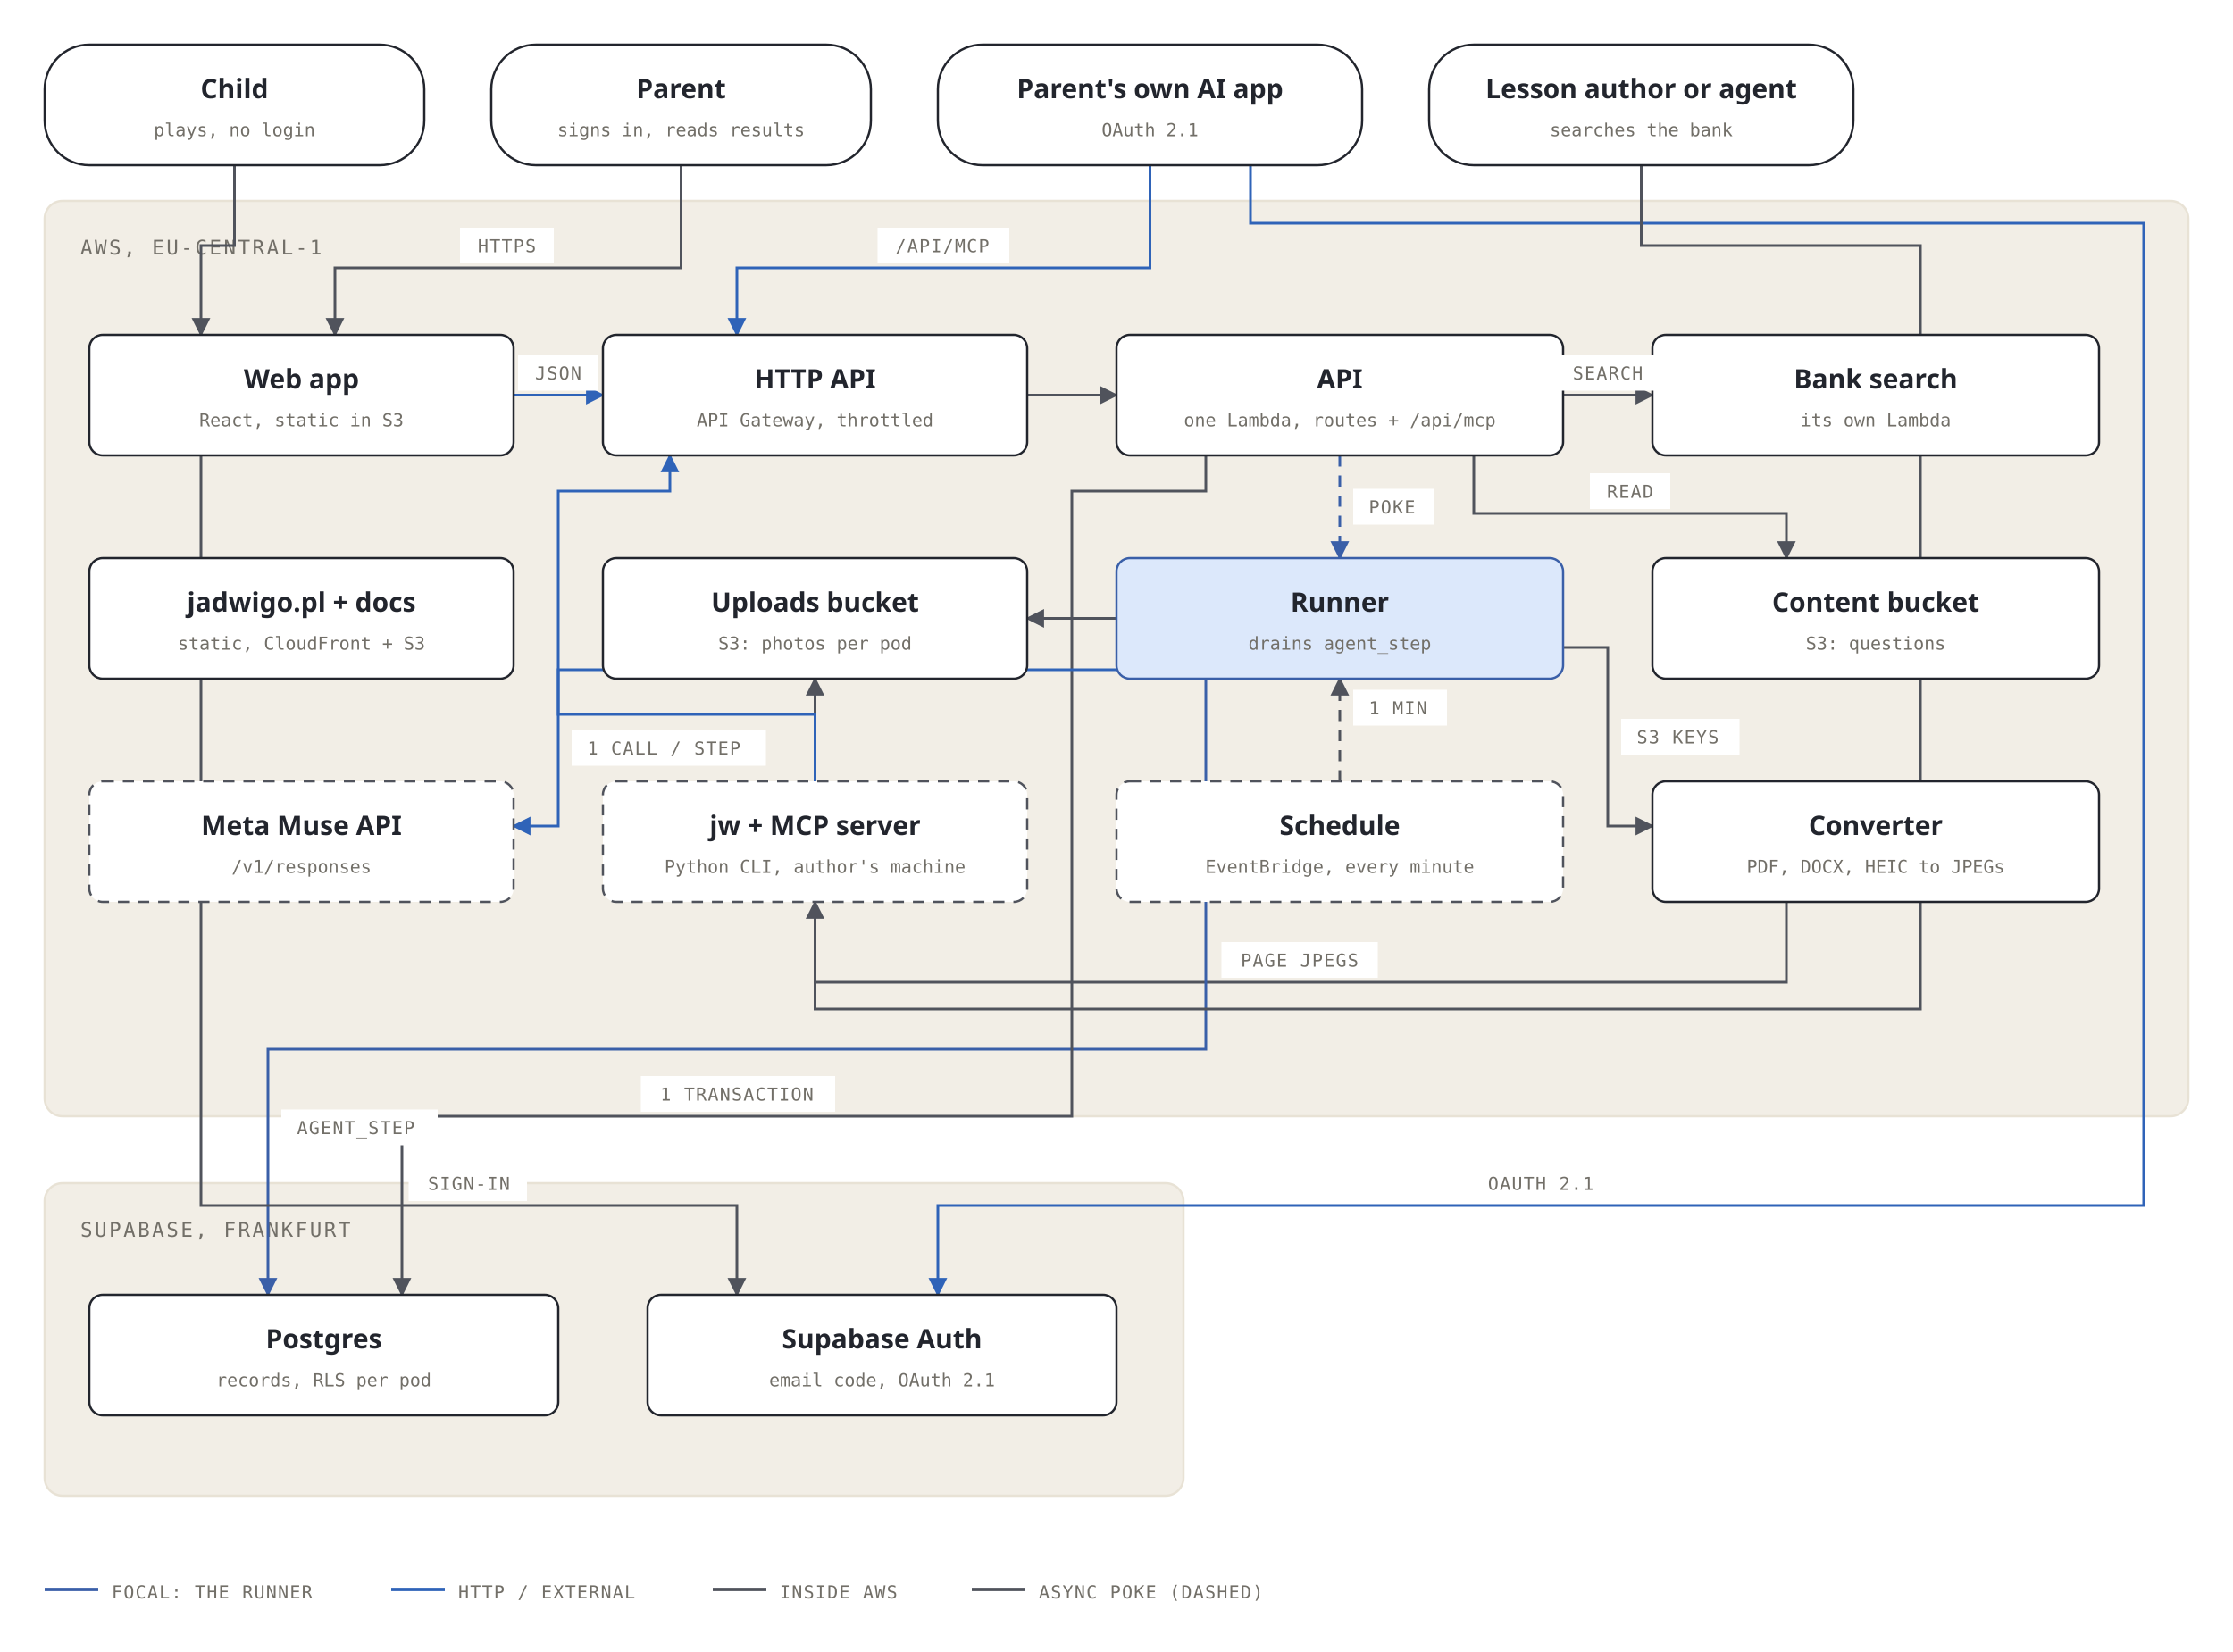
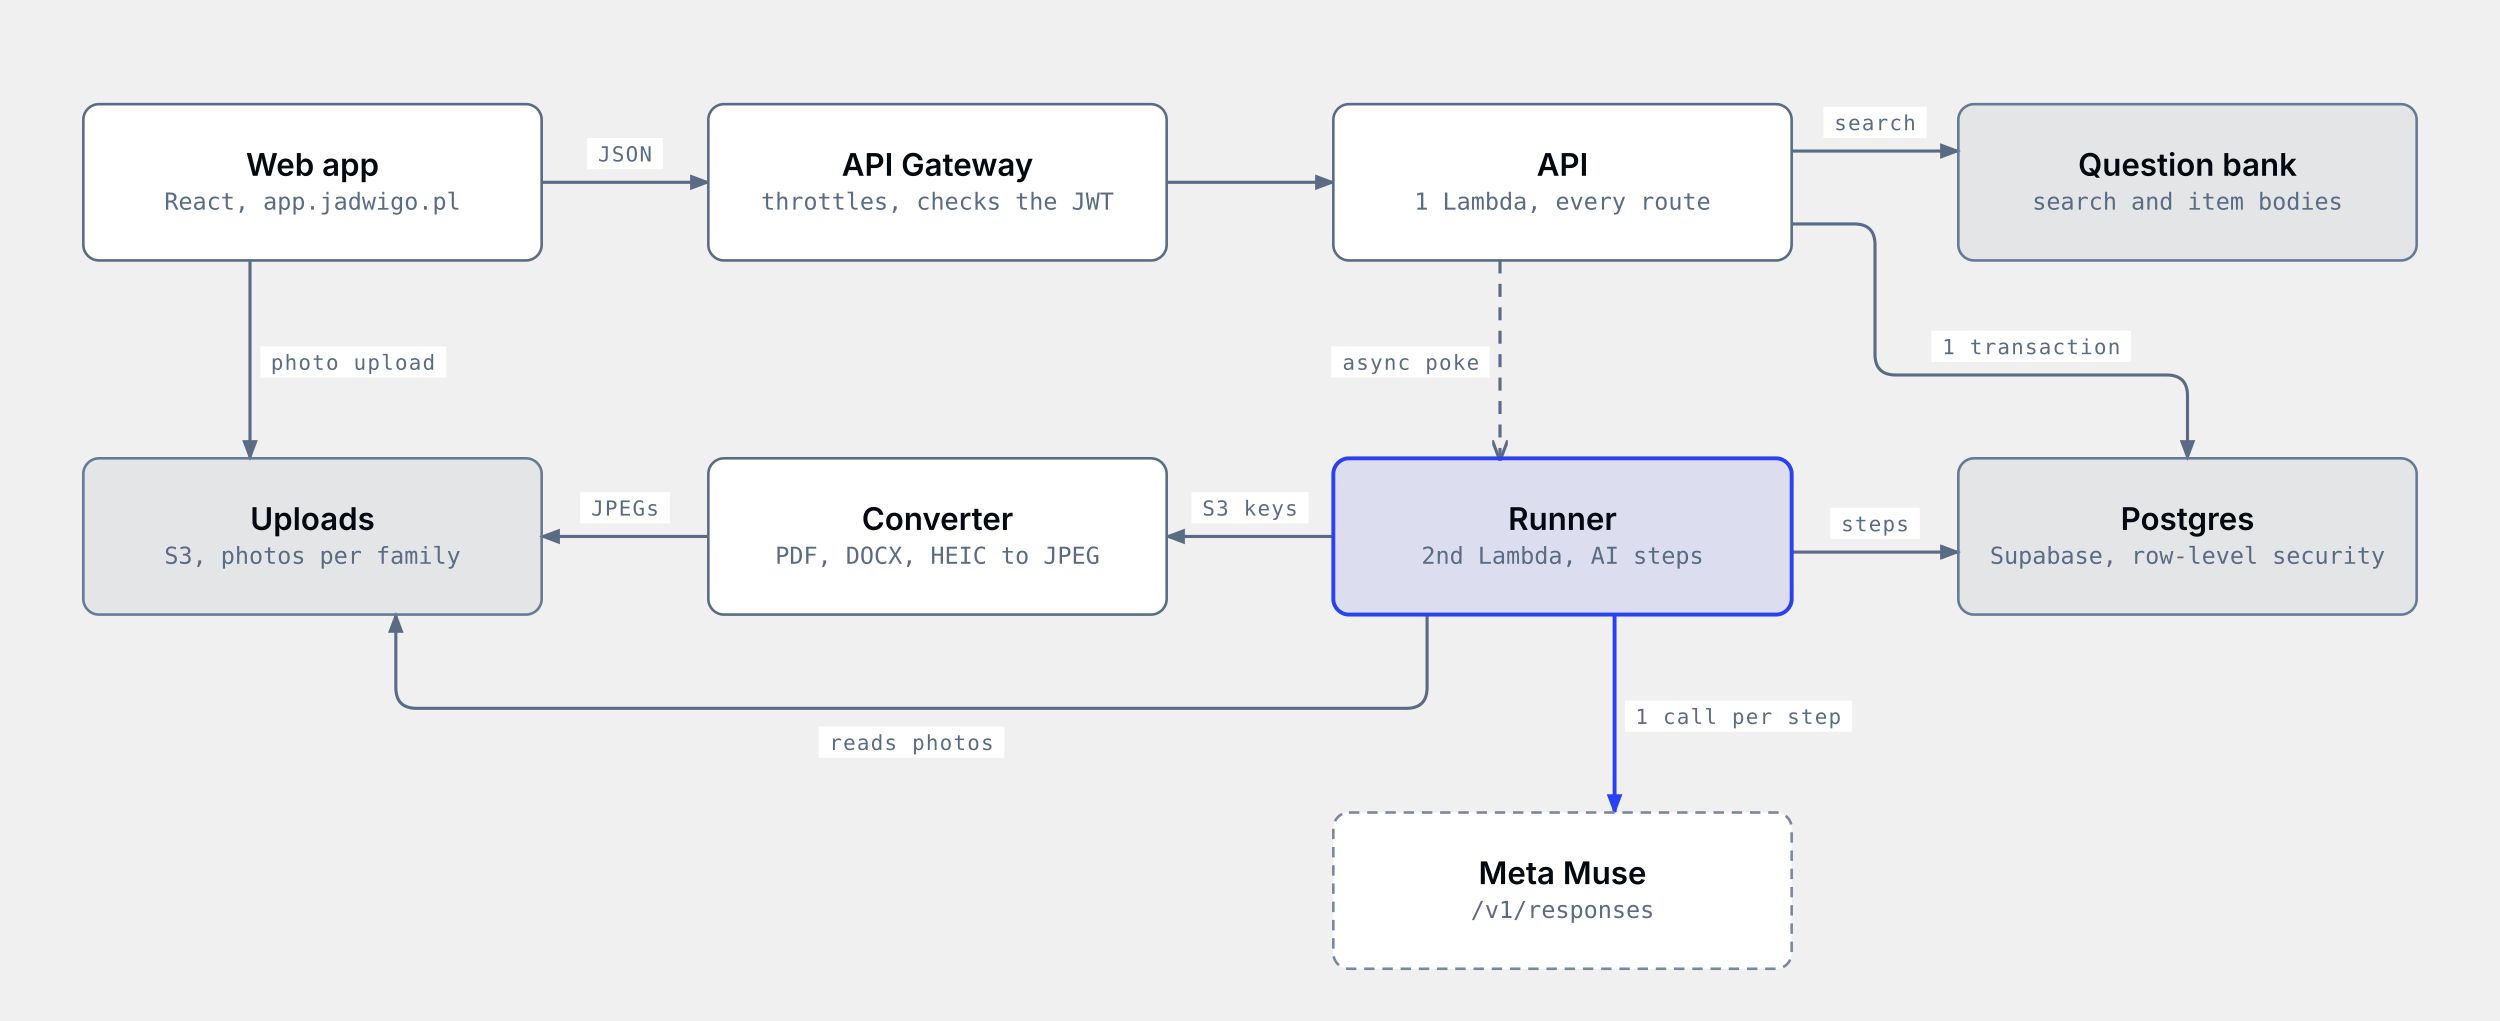
- <svg xmlns="http://www.w3.org/2000/svg" viewBox="0 0 1000 740" role="img" aria-labelledby="containers-light-title containers-light-desc">
+ <svg xmlns="http://www.w3.org/2000/svg" viewBox="0 0 960 392" role="img" aria-labelledby="containers-light-title containers-light-desc">
  <defs>
-     <marker id="a-m-light" viewBox="0 0 10 10" refX="9" refY="5" markerWidth="7" markerHeight="7" orient="auto-start-reverse">
-       <path d="M0,0 L10,5 L0,10 z" fill="#50535c" />
+     <marker id="containers-light-default" markerWidth="8" markerHeight="6" refX="7" refY="3" orient="auto" markerUnits="userSpaceOnUse">
+       <polygon points="0 0, 8 3, 0 6" fill="#5a6b85" />
    </marker>
-     <marker id="a-a-light" viewBox="0 0 10 10" refX="9" refY="5" markerWidth="7" markerHeight="7" orient="auto-start-reverse">
-       <path d="M0,0 L10,5 L0,10 z" fill="#3a5fa8" />
+     <marker id="containers-light-accent" markerWidth="8" markerHeight="6" refX="7" refY="3" orient="auto" markerUnits="userSpaceOnUse">
+       <polygon points="0 0, 8 3, 0 6" fill="#2941f3" />
    </marker>
-     <marker id="a-l-light" viewBox="0 0 10 10" refX="9" refY="5" markerWidth="7" markerHeight="7" orient="auto-start-reverse">
-       <path d="M0,0 L10,5 L0,10 z" fill="#2f63b8" />
+     <marker id="containers-light-link" markerWidth="8" markerHeight="6" refX="7" refY="3" orient="auto" markerUnits="userSpaceOnUse">
+       <polygon points="0 0, 8 3, 0 6" fill="#0f7f76" />
+     </marker>
+     <marker id="containers-light-open" markerWidth="8" markerHeight="6" refX="7" refY="3" orient="auto" markerUnits="userSpaceOnUse">
+       <polyline points="0 0, 8 3, 0 6" fill="none" stroke="#5a6b85" stroke-width="1.2" />
    </marker>
  </defs>
-   <rect x="0" y="0" width="1000" height="740" fill="#ffffff" />
-   <rect x="20" y="90" width="960" height="410" rx="8" fill="#f2eee6" stroke="#e8e2d5" stroke-width="1" />
-   <text x="36" y="114" font-family="ui-monospace, monospace" font-size="9" letter-spacing="1" fill="#726f68">AWS, EU-CENTRAL-1</text>
-   <rect x="20" y="530" width="510" height="140" rx="8" fill="#f2eee6" stroke="#e8e2d5" stroke-width="1" />
-   <text x="36" y="554" font-family="ui-monospace, monospace" font-size="9" letter-spacing="1" fill="#726f68">SUPABASE, FRANKFURT</text>
-   <polyline points="105,74 105,110 90,110 90,150" fill="none" stroke="#50535c" stroke-width="1.2" marker-end="url(#a-m-light)" />
-   <polyline points="305,74 305,120 150,120 150,150" fill="none" stroke="#50535c" stroke-width="1.2" marker-end="url(#a-m-light)" />
-   <polyline points="230,177 270,177" fill="none" stroke="#2f63b8" stroke-width="1.2" marker-end="url(#a-l-light)" />
-   <polyline points="460,177 500,177" fill="none" stroke="#50535c" stroke-width="1.2" marker-end="url(#a-m-light)" />
-   <polyline points="515,74 515,120 330,120 330,150" fill="none" stroke="#2f63b8" stroke-width="1.2" marker-end="url(#a-l-light)" />
-   <polyline points="700,177 740,177" fill="none" stroke="#50535c" stroke-width="1.2" marker-end="url(#a-m-light)" />
-   <polyline points="660,204 660,230 800,230 800,250" fill="none" stroke="#50535c" stroke-width="1.2" marker-end="url(#a-m-light)" />
-   <polyline points="600,204 600,250" fill="none" stroke="#3a5fa8" stroke-width="1.2" stroke-dasharray="5,4" marker-end="url(#a-a-light)" />
-   <polyline points="600,350 600,330 600,330 600,304" fill="none" stroke="#50535c" stroke-width="1.2" stroke-dasharray="5,4" marker-end="url(#a-m-light)" />
-   <polyline points="700,290 720,290 720,370 740,370" fill="none" stroke="#50535c" stroke-width="1.2" marker-end="url(#a-m-light)" />
-   <polyline points="800,404 800,440 365,440 365,304" fill="none" stroke="#50535c" stroke-width="1.2" marker-end="url(#a-m-light)" />
-   <polyline points="500,277 460,277" fill="none" stroke="#50535c" stroke-width="1.2" marker-end="url(#a-m-light)" />
-   <polyline points="540,304 540,470 120,470 120,540 120,580" fill="none" stroke="#3a5fa8" stroke-width="1.2" marker-end="url(#a-a-light)" />
-   <polyline points="540,204 540,220 480,220 480,500 180,500 180,540 180,580" fill="none" stroke="#50535c" stroke-width="1.2" marker-end="url(#a-m-light)" />
-   <polyline points="90,204 90,540 330,540 330,580" fill="none" stroke="#50535c" stroke-width="1.2" marker-end="url(#a-m-light)" />
-   <polyline points="560,74 560,100 960,100 960,540 420,540 420,580" fill="none" stroke="#2f63b8" stroke-width="1.2" marker-end="url(#a-l-light)" />
-   <polyline points="365,350 365,320 250,320 250,220 300,220 300,204" fill="none" stroke="#2f63b8" stroke-width="1.2" marker-end="url(#a-l-light)" />
-   <polyline points="735,74 735,110 860,110 860,452 365,452 365,404" fill="none" stroke="#50535c" stroke-width="1.2" marker-end="url(#a-m-light)" />
-   <polyline points="500,300 250,300 250,370 230,370" fill="none" stroke="#2f63b8" stroke-width="1.2" marker-end="url(#a-l-light)" />
-   <rect x="20" y="20" width="170" height="54" rx="20" fill="#ffffff" stroke="#22252d" stroke-width="1" />
-   <text x="105" y="44" text-anchor="middle" font-family="'Andika', system-ui, sans-serif" font-size="12" font-weight="700" fill="#22252d">Child</text>
-   <text x="105" y="61" text-anchor="middle" font-family="ui-monospace, monospace" font-size="8" fill="#726f68">plays, no login</text>
-   <rect x="220" y="20" width="170" height="54" rx="20" fill="#ffffff" stroke="#22252d" stroke-width="1" />
-   <text x="305" y="44" text-anchor="middle" font-family="'Andika', system-ui, sans-serif" font-size="12" font-weight="700" fill="#22252d">Parent</text>
-   <text x="305" y="61" text-anchor="middle" font-family="ui-monospace, monospace" font-size="8" fill="#726f68">signs in, reads results</text>
-   <rect x="420" y="20" width="190" height="54" rx="20" fill="#ffffff" stroke="#22252d" stroke-width="1" />
-   <text x="515" y="44" text-anchor="middle" font-family="'Andika', system-ui, sans-serif" font-size="12" font-weight="700" fill="#22252d">Parent's own AI app</text>
-   <text x="515" y="61" text-anchor="middle" font-family="ui-monospace, monospace" font-size="8" fill="#726f68">OAuth 2.1</text>
-   <rect x="640" y="20" width="190" height="54" rx="20" fill="#ffffff" stroke="#22252d" stroke-width="1" />
-   <text x="735" y="44" text-anchor="middle" font-family="'Andika', system-ui, sans-serif" font-size="12" font-weight="700" fill="#22252d">Lesson author or agent</text>
-   <text x="735" y="61" text-anchor="middle" font-family="ui-monospace, monospace" font-size="8" fill="#726f68">searches the bank</text>
-   <rect x="40" y="150" width="190" height="54" rx="6" fill="#ffffff" stroke="#22252d" stroke-width="1" />
-   <text x="135" y="174" text-anchor="middle" font-family="'Andika', system-ui, sans-serif" font-size="12" font-weight="700" fill="#22252d">Web app</text>
-   <text x="135" y="191" text-anchor="middle" font-family="ui-monospace, monospace" font-size="8" fill="#726f68">React, static in S3</text>
-   <rect x="270" y="150" width="190" height="54" rx="6" fill="#ffffff" stroke="#22252d" stroke-width="1" />
-   <text x="365" y="174" text-anchor="middle" font-family="'Andika', system-ui, sans-serif" font-size="12" font-weight="700" fill="#22252d">HTTP API</text>
-   <text x="365" y="191" text-anchor="middle" font-family="ui-monospace, monospace" font-size="8" fill="#726f68">API Gateway, throttled</text>
-   <rect x="500" y="150" width="200" height="54" rx="6" fill="#ffffff" stroke="#22252d" stroke-width="1" />
-   <text x="600" y="174" text-anchor="middle" font-family="'Andika', system-ui, sans-serif" font-size="12" font-weight="700" fill="#22252d">API</text>
-   <text x="600" y="191" text-anchor="middle" font-family="ui-monospace, monospace" font-size="8" fill="#726f68">one Lambda, routes + /api/mcp</text>
-   <rect x="740" y="150" width="200" height="54" rx="6" fill="#ffffff" stroke="#22252d" stroke-width="1" />
-   <text x="840" y="174" text-anchor="middle" font-family="'Andika', system-ui, sans-serif" font-size="12" font-weight="700" fill="#22252d">Bank search</text>
-   <text x="840" y="191" text-anchor="middle" font-family="ui-monospace, monospace" font-size="8" fill="#726f68">its own Lambda</text>
-   <rect x="740" y="250" width="200" height="54" rx="6" fill="#ffffff" stroke="#22252d" stroke-width="1" />
-   <text x="840" y="274" text-anchor="middle" font-family="'Andika', system-ui, sans-serif" font-size="12" font-weight="700" fill="#22252d">Content bucket</text>
-   <text x="840" y="291" text-anchor="middle" font-family="ui-monospace, monospace" font-size="8" fill="#726f68">S3: questions</text>
-   <rect x="500" y="250" width="200" height="54" rx="6" fill="#dce8fb" stroke="#3a5fa8" stroke-width="1" />
-   <text x="600" y="274" text-anchor="middle" font-family="'Andika', system-ui, sans-serif" font-size="12" font-weight="700" fill="#22252d">Runner</text>
-   <text x="600" y="291" text-anchor="middle" font-family="ui-monospace, monospace" font-size="8" fill="#726f68">drains agent_step</text>
-   <rect x="270" y="250" width="190" height="54" rx="6" fill="#ffffff" stroke="#22252d" stroke-width="1" />
-   <text x="365" y="274" text-anchor="middle" font-family="'Andika', system-ui, sans-serif" font-size="12" font-weight="700" fill="#22252d">Uploads bucket</text>
-   <text x="365" y="291" text-anchor="middle" font-family="ui-monospace, monospace" font-size="8" fill="#726f68">S3: photos per pod</text>
-   <rect x="40" y="250" width="190" height="54" rx="6" fill="#ffffff" stroke="#22252d" stroke-width="1" />
-   <text x="135" y="274" text-anchor="middle" font-family="'Andika', system-ui, sans-serif" font-size="12" font-weight="700" fill="#22252d">jadwigo.pl + docs</text>
-   <text x="135" y="291" text-anchor="middle" font-family="ui-monospace, monospace" font-size="8" fill="#726f68">static, CloudFront + S3</text>
-   <rect x="740" y="350" width="200" height="54" rx="6" fill="#ffffff" stroke="#22252d" stroke-width="1" />
-   <text x="840" y="374" text-anchor="middle" font-family="'Andika', system-ui, sans-serif" font-size="12" font-weight="700" fill="#22252d">Converter</text>
-   <text x="840" y="391" text-anchor="middle" font-family="ui-monospace, monospace" font-size="8" fill="#726f68">PDF, DOCX, HEIC to JPEGs</text>
-   <rect x="500" y="350" width="200" height="54" rx="6" fill="#ffffff" stroke="#50535c" stroke-width="1" stroke-dasharray="5,4" />
-   <text x="600" y="374" text-anchor="middle" font-family="'Andika', system-ui, sans-serif" font-size="12" font-weight="700" fill="#22252d">Schedule</text>
-   <text x="600" y="391" text-anchor="middle" font-family="ui-monospace, monospace" font-size="8" fill="#726f68">EventBridge, every minute</text>
-   <rect x="40" y="350" width="190" height="54" rx="6" fill="#ffffff" stroke="#50535c" stroke-width="1" stroke-dasharray="5,4" />
-   <text x="135" y="374" text-anchor="middle" font-family="'Andika', system-ui, sans-serif" font-size="12" font-weight="700" fill="#22252d">Meta Muse API</text>
-   <text x="135" y="391" text-anchor="middle" font-family="ui-monospace, monospace" font-size="8" fill="#726f68">/v1/responses</text>
-   <rect x="270" y="350" width="190" height="54" rx="6" fill="#ffffff" stroke="#50535c" stroke-width="1" stroke-dasharray="5,4" />
-   <text x="365" y="374" text-anchor="middle" font-family="'Andika', system-ui, sans-serif" font-size="12" font-weight="700" fill="#22252d">jw + MCP server</text>
-   <text x="365" y="391" text-anchor="middle" font-family="ui-monospace, monospace" font-size="8" fill="#726f68">Python CLI, author's machine</text>
-   <rect x="40" y="580" width="210" height="54" rx="6" fill="#ffffff" stroke="#22252d" stroke-width="1" />
-   <text x="145" y="604" text-anchor="middle" font-family="'Andika', system-ui, sans-serif" font-size="12" font-weight="700" fill="#22252d">Postgres</text>
-   <text x="145" y="621" text-anchor="middle" font-family="ui-monospace, monospace" font-size="8" fill="#726f68">records, RLS per pod</text>
-   <rect x="290" y="580" width="210" height="54" rx="6" fill="#ffffff" stroke="#22252d" stroke-width="1" />
-   <text x="395" y="604" text-anchor="middle" font-family="'Andika', system-ui, sans-serif" font-size="12" font-weight="700" fill="#22252d">Supabase Auth</text>
-   <text x="395" y="621" text-anchor="middle" font-family="ui-monospace, monospace" font-size="8" fill="#726f68">email code, OAuth 2.1</text>
-   <rect x="206" y="102" width="42" height="16" fill="#ffffff" />
-   <text x="227" y="113" text-anchor="middle" font-family="ui-monospace, monospace" font-size="8" letter-spacing="0.5" fill="#726f68">HTTPS</text>
-   <rect x="232" y="159" width="36" height="16" fill="#ffffff" />
-   <text x="250" y="170" text-anchor="middle" font-family="ui-monospace, monospace" font-size="8" letter-spacing="0.5" fill="#726f68">JSON</text>
-   <rect x="393" y="102" width="59" height="16" fill="#ffffff" />
-   <text x="422" y="113" text-anchor="middle" font-family="ui-monospace, monospace" font-size="8" letter-spacing="0.5" fill="#726f68">/API/MCP</text>
-   <rect x="696" y="159" width="48" height="16" fill="#ffffff" />
-   <text x="720" y="170" text-anchor="middle" font-family="ui-monospace, monospace" font-size="8" letter-spacing="0.5" fill="#726f68">SEARCH</text>
-   <rect x="712" y="212" width="36" height="16" fill="#ffffff" />
-   <text x="730" y="223" text-anchor="middle" font-family="ui-monospace, monospace" font-size="8" letter-spacing="0.5" fill="#726f68">READ</text>
-   <rect x="606" y="219" width="36" height="16" fill="#ffffff" />
-   <text x="613" y="230" font-family="ui-monospace, monospace" font-size="8" letter-spacing="0.5" fill="#726f68">POKE</text>
-   <rect x="606" y="309" width="42" height="16" fill="#ffffff" />
-   <text x="613" y="320" font-family="ui-monospace, monospace" font-size="8" letter-spacing="0.5" fill="#726f68">1 MIN</text>
-   <rect x="726" y="322" width="53" height="16" fill="#ffffff" />
-   <text x="733" y="333" font-family="ui-monospace, monospace" font-size="8" letter-spacing="0.5" fill="#726f68">S3 KEYS</text>
-   <rect x="547" y="422" width="70" height="16" fill="#ffffff" />
-   <text x="582" y="433" text-anchor="middle" font-family="ui-monospace, monospace" font-size="8" letter-spacing="0.5" fill="#726f68">PAGE JPEGS</text>
-   <rect x="126" y="497" width="70" height="16" fill="#ffffff" />
-   <text x="133" y="508" font-family="ui-monospace, monospace" font-size="8" letter-spacing="0.5" fill="#726f68">AGENT_STEP</text>
-   <rect x="287" y="482" width="87" height="16" fill="#ffffff" />
-   <text x="330" y="493" text-anchor="middle" font-family="ui-monospace, monospace" font-size="8" letter-spacing="0.5" fill="#726f68">1 TRANSACTION</text>
-   <rect x="183" y="522" width="53" height="16" fill="#ffffff" />
-   <text x="210" y="533" text-anchor="middle" font-family="ui-monospace, monospace" font-size="8" letter-spacing="0.5" fill="#726f68">SIGN-IN</text>
-   <rect x="658" y="522" width="64" height="16" fill="#ffffff" />
-   <text x="690" y="533" text-anchor="middle" font-family="ui-monospace, monospace" font-size="8" letter-spacing="0.5" fill="#726f68">OAUTH 2.1</text>
-   <rect x="256" y="327" width="87" height="16" fill="#ffffff" />
-   <text x="263" y="338" font-family="ui-monospace, monospace" font-size="8" letter-spacing="0.5" fill="#726f68">1 CALL / STEP</text>
-   <line x1="20" y1="712" x2="44" y2="712" stroke="#3a5fa8" stroke-width="1.5" />
-   <text x="50" y="716" font-family="ui-monospace, monospace" font-size="8" letter-spacing="0.5" fill="#726f68">FOCAL: THE RUNNER</text>
-   <line x1="175.2" y1="712" x2="199.2" y2="712" stroke="#2f63b8" stroke-width="1.5" />
-   <text x="205.2" y="716" font-family="ui-monospace, monospace" font-size="8" letter-spacing="0.5" fill="#726f68">HTTP / EXTERNAL</text>
-   <line x1="319.2" y1="712" x2="343.2" y2="712" stroke="#50535c" stroke-width="1.5" />
-   <text x="349.2" y="716" font-family="ui-monospace, monospace" font-size="8" letter-spacing="0.5" fill="#726f68">INSIDE AWS</text>
-   <line x1="435.2" y1="712" x2="459.2" y2="712" stroke="#50535c" stroke-width="1.5" />
-   <text x="465.2" y="716" font-family="ui-monospace, monospace" font-size="8" letter-spacing="0.5" fill="#726f68">ASYNC POKE (DASHED)</text>
+   <path d="M208,70 L272,70" fill="none" stroke="#5a6b85" stroke-width="1.2" marker-end="url(#containers-light-default)" />
+   <path d="M448,70 L512,70" fill="none" stroke="#5a6b85" stroke-width="1.2" marker-end="url(#containers-light-default)" />
+   <path d="M688,58 L752,58" fill="none" stroke="#5a6b85" stroke-width="1.2" marker-end="url(#containers-light-default)" />
+   <path d="M688,86 L712,86 Q720,86 720,94 L720,136 Q720,144 728,144 L832,144 Q840,144 840,152 L840,176" fill="none" stroke="#5a6b85" stroke-width="1.2" marker-end="url(#containers-light-default)" />
+   <path d="M576,100 L576,176" fill="none" stroke="#5a6b85" stroke-width="1.2" stroke-dasharray="5,4" marker-end="url(#containers-light-open)" />
+   <path d="M688,212 L752,212" fill="none" stroke="#5a6b85" stroke-width="1.2" marker-end="url(#containers-light-default)" />
+   <path d="M512,206 L448,206" fill="none" stroke="#5a6b85" stroke-width="1.2" marker-end="url(#containers-light-default)" />
+   <path d="M272,206 L208,206" fill="none" stroke="#5a6b85" stroke-width="1.2" marker-end="url(#containers-light-default)" />
+   <path d="M548,236 L548,264 Q548,272 540,272 L160,272 Q152,272 152,264 L152,236" fill="none" stroke="#5a6b85" stroke-width="1.2" marker-end="url(#containers-light-default)" />
+   <path d="M96,100 L96,176" fill="none" stroke="#5a6b85" stroke-width="1.2" marker-end="url(#containers-light-default)" />
+   <path d="M620,236 L620,312" fill="none" stroke="#2941f3" stroke-width="1.5" marker-end="url(#containers-light-accent)" />
+   <rect x="32" y="40" width="176" height="60" rx="6" fill="#ffffff" stroke="#5a6b85" stroke-width="1" />
+   <text x="120" y="67.5" text-anchor="middle" font-family="'Inter', 'Geist', system-ui, sans-serif" font-size="12" font-weight="600" fill="#040810">Web app</text>
+   <text x="120" y="80.5" text-anchor="middle" font-family="'Geist Mono', ui-monospace, monospace" font-size="9" fill="#5a6b85">React, app.jadwigo.pl</text>
+   <rect x="272" y="40" width="176" height="60" rx="6" fill="#ffffff" stroke="#5a6b85" stroke-width="1" />
+   <text x="360" y="67.5" text-anchor="middle" font-family="'Inter', 'Geist', system-ui, sans-serif" font-size="12" font-weight="600" fill="#040810">API Gateway</text>
+   <text x="360" y="80.5" text-anchor="middle" font-family="'Geist Mono', ui-monospace, monospace" font-size="9" fill="#5a6b85">throttles, checks the JWT</text>
+   <rect x="512" y="40" width="176" height="60" rx="6" fill="#ffffff" stroke="#5a6b85" stroke-width="1" />
+   <text x="600" y="67.5" text-anchor="middle" font-family="'Inter', 'Geist', system-ui, sans-serif" font-size="12" font-weight="600" fill="#040810">API</text>
+   <text x="600" y="80.5" text-anchor="middle" font-family="'Geist Mono', ui-monospace, monospace" font-size="9" fill="#5a6b85">1 Lambda, every route</text>
+   <rect x="752" y="40" width="176" height="60" rx="6" fill="rgba(90,107,133,0.08)" stroke="#667997" stroke-width="1" />
+   <text x="840" y="67.5" text-anchor="middle" font-family="'Inter', 'Geist', system-ui, sans-serif" font-size="12" font-weight="600" fill="#040810">Question bank</text>
+   <text x="840" y="80.5" text-anchor="middle" font-family="'Geist Mono', ui-monospace, monospace" font-size="9" fill="#5a6b85">search and item bodies</text>
+   <rect x="32" y="176" width="176" height="60" rx="6" fill="rgba(90,107,133,0.08)" stroke="#667997" stroke-width="1" />
+   <text x="120" y="203.5" text-anchor="middle" font-family="'Inter', 'Geist', system-ui, sans-serif" font-size="12" font-weight="600" fill="#040810">Uploads</text>
+   <text x="120" y="216.5" text-anchor="middle" font-family="'Geist Mono', ui-monospace, monospace" font-size="9" fill="#5a6b85">S3, photos per family</text>
+   <rect x="272" y="176" width="176" height="60" rx="6" fill="#ffffff" stroke="#5a6b85" stroke-width="1" />
+   <text x="360" y="203.5" text-anchor="middle" font-family="'Inter', 'Geist', system-ui, sans-serif" font-size="12" font-weight="600" fill="#040810">Converter</text>
+   <text x="360" y="216.5" text-anchor="middle" font-family="'Geist Mono', ui-monospace, monospace" font-size="9" fill="#5a6b85">PDF, DOCX, HEIC to JPEG</text>
+   <rect x="512" y="176" width="176" height="60" rx="6" fill="rgba(41,65,243,0.10)" stroke="#2941f3" stroke-width="1.5" />
+   <text x="600" y="203.5" text-anchor="middle" font-family="'Inter', 'Geist', system-ui, sans-serif" font-size="12" font-weight="600" fill="#040810">Runner</text>
+   <text x="600" y="216.5" text-anchor="middle" font-family="'Geist Mono', ui-monospace, monospace" font-size="9" fill="#5a6b85">2nd Lambda, AI steps</text>
+   <rect x="752" y="176" width="176" height="60" rx="6" fill="rgba(90,107,133,0.08)" stroke="#667997" stroke-width="1" />
+   <text x="840" y="203.5" text-anchor="middle" font-family="'Inter', 'Geist', system-ui, sans-serif" font-size="12" font-weight="600" fill="#040810">Postgres</text>
+   <text x="840" y="216.5" text-anchor="middle" font-family="'Geist Mono', ui-monospace, monospace" font-size="9" fill="#5a6b85">Supabase, row-level security</text>
+   <rect x="512" y="312" width="176" height="60" rx="6" fill="#ffffff" stroke="#7888a0" stroke-width="1" stroke-dasharray="4,3" />
+   <text x="600" y="339.5" text-anchor="middle" font-family="'Inter', 'Geist', system-ui, sans-serif" font-size="12" font-weight="600" fill="#040810">Meta Muse</text>
+   <text x="600" y="352.5" text-anchor="middle" font-family="'Geist Mono', ui-monospace, monospace" font-size="9" fill="#5a6b85">/v1/responses</text>
+   <rect x="225.44" y="53" width="29.12" height="12" fill="#ffffff" />
+   <text x="240" y="62" text-anchor="middle" font-family="'Geist Mono', ui-monospace, monospace" font-size="8" letter-spacing="0.06em" fill="#5a6b85">JSON</text>
+   <rect x="700.16" y="41" width="39.68" height="12" fill="#ffffff" />
+   <text x="720" y="50" text-anchor="middle" font-family="'Geist Mono', ui-monospace, monospace" font-size="8" letter-spacing="0.06em" fill="#5a6b85">search</text>
+   <rect x="741.68" y="127" width="76.64" height="12" fill="#ffffff" />
+   <text x="780" y="136" text-anchor="middle" font-family="'Geist Mono', ui-monospace, monospace" font-size="8" letter-spacing="0.06em" fill="#5a6b85">1 transaction</text>
+   <rect x="511.2" y="133" width="60.8" height="12" fill="#ffffff" />
+   <text x="568" y="142" text-anchor="end" font-family="'Geist Mono', ui-monospace, monospace" font-size="8" letter-spacing="0.06em" fill="#5a6b85">async poke</text>
+   <rect x="702.8" y="195" width="34.4" height="12" fill="#ffffff" />
+   <text x="720" y="204" text-anchor="middle" font-family="'Geist Mono', ui-monospace, monospace" font-size="8" letter-spacing="0.06em" fill="#5a6b85">steps</text>
+   <rect x="457.52" y="189" width="44.96" height="12" fill="#ffffff" />
+   <text x="480" y="198" text-anchor="middle" font-family="'Geist Mono', ui-monospace, monospace" font-size="8" letter-spacing="0.06em" fill="#5a6b85">S3 keys</text>
+   <rect x="222.8" y="189" width="34.4" height="12" fill="#ffffff" />
+   <text x="240" y="198" text-anchor="middle" font-family="'Geist Mono', ui-monospace, monospace" font-size="8" letter-spacing="0.06em" fill="#5a6b85">JPEGs</text>
+   <rect x="314.32" y="279" width="71.36" height="12" fill="#ffffff" />
+   <text x="350" y="288" text-anchor="middle" font-family="'Geist Mono', ui-monospace, monospace" font-size="8" letter-spacing="0.06em" fill="#5a6b85">reads photos</text>
+   <rect x="100" y="133" width="71.36" height="12" fill="#ffffff" />
+   <text x="104" y="142" text-anchor="start" font-family="'Geist Mono', ui-monospace, monospace" font-size="8" letter-spacing="0.06em" fill="#5a6b85">photo upload</text>
+   <rect x="624" y="269" width="87.2" height="12" fill="#ffffff" />
+   <text x="628" y="278" text-anchor="start" font-family="'Geist Mono', ui-monospace, monospace" font-size="8" letter-spacing="0.06em" fill="#5a6b85">1 call per step</text>
</svg>
